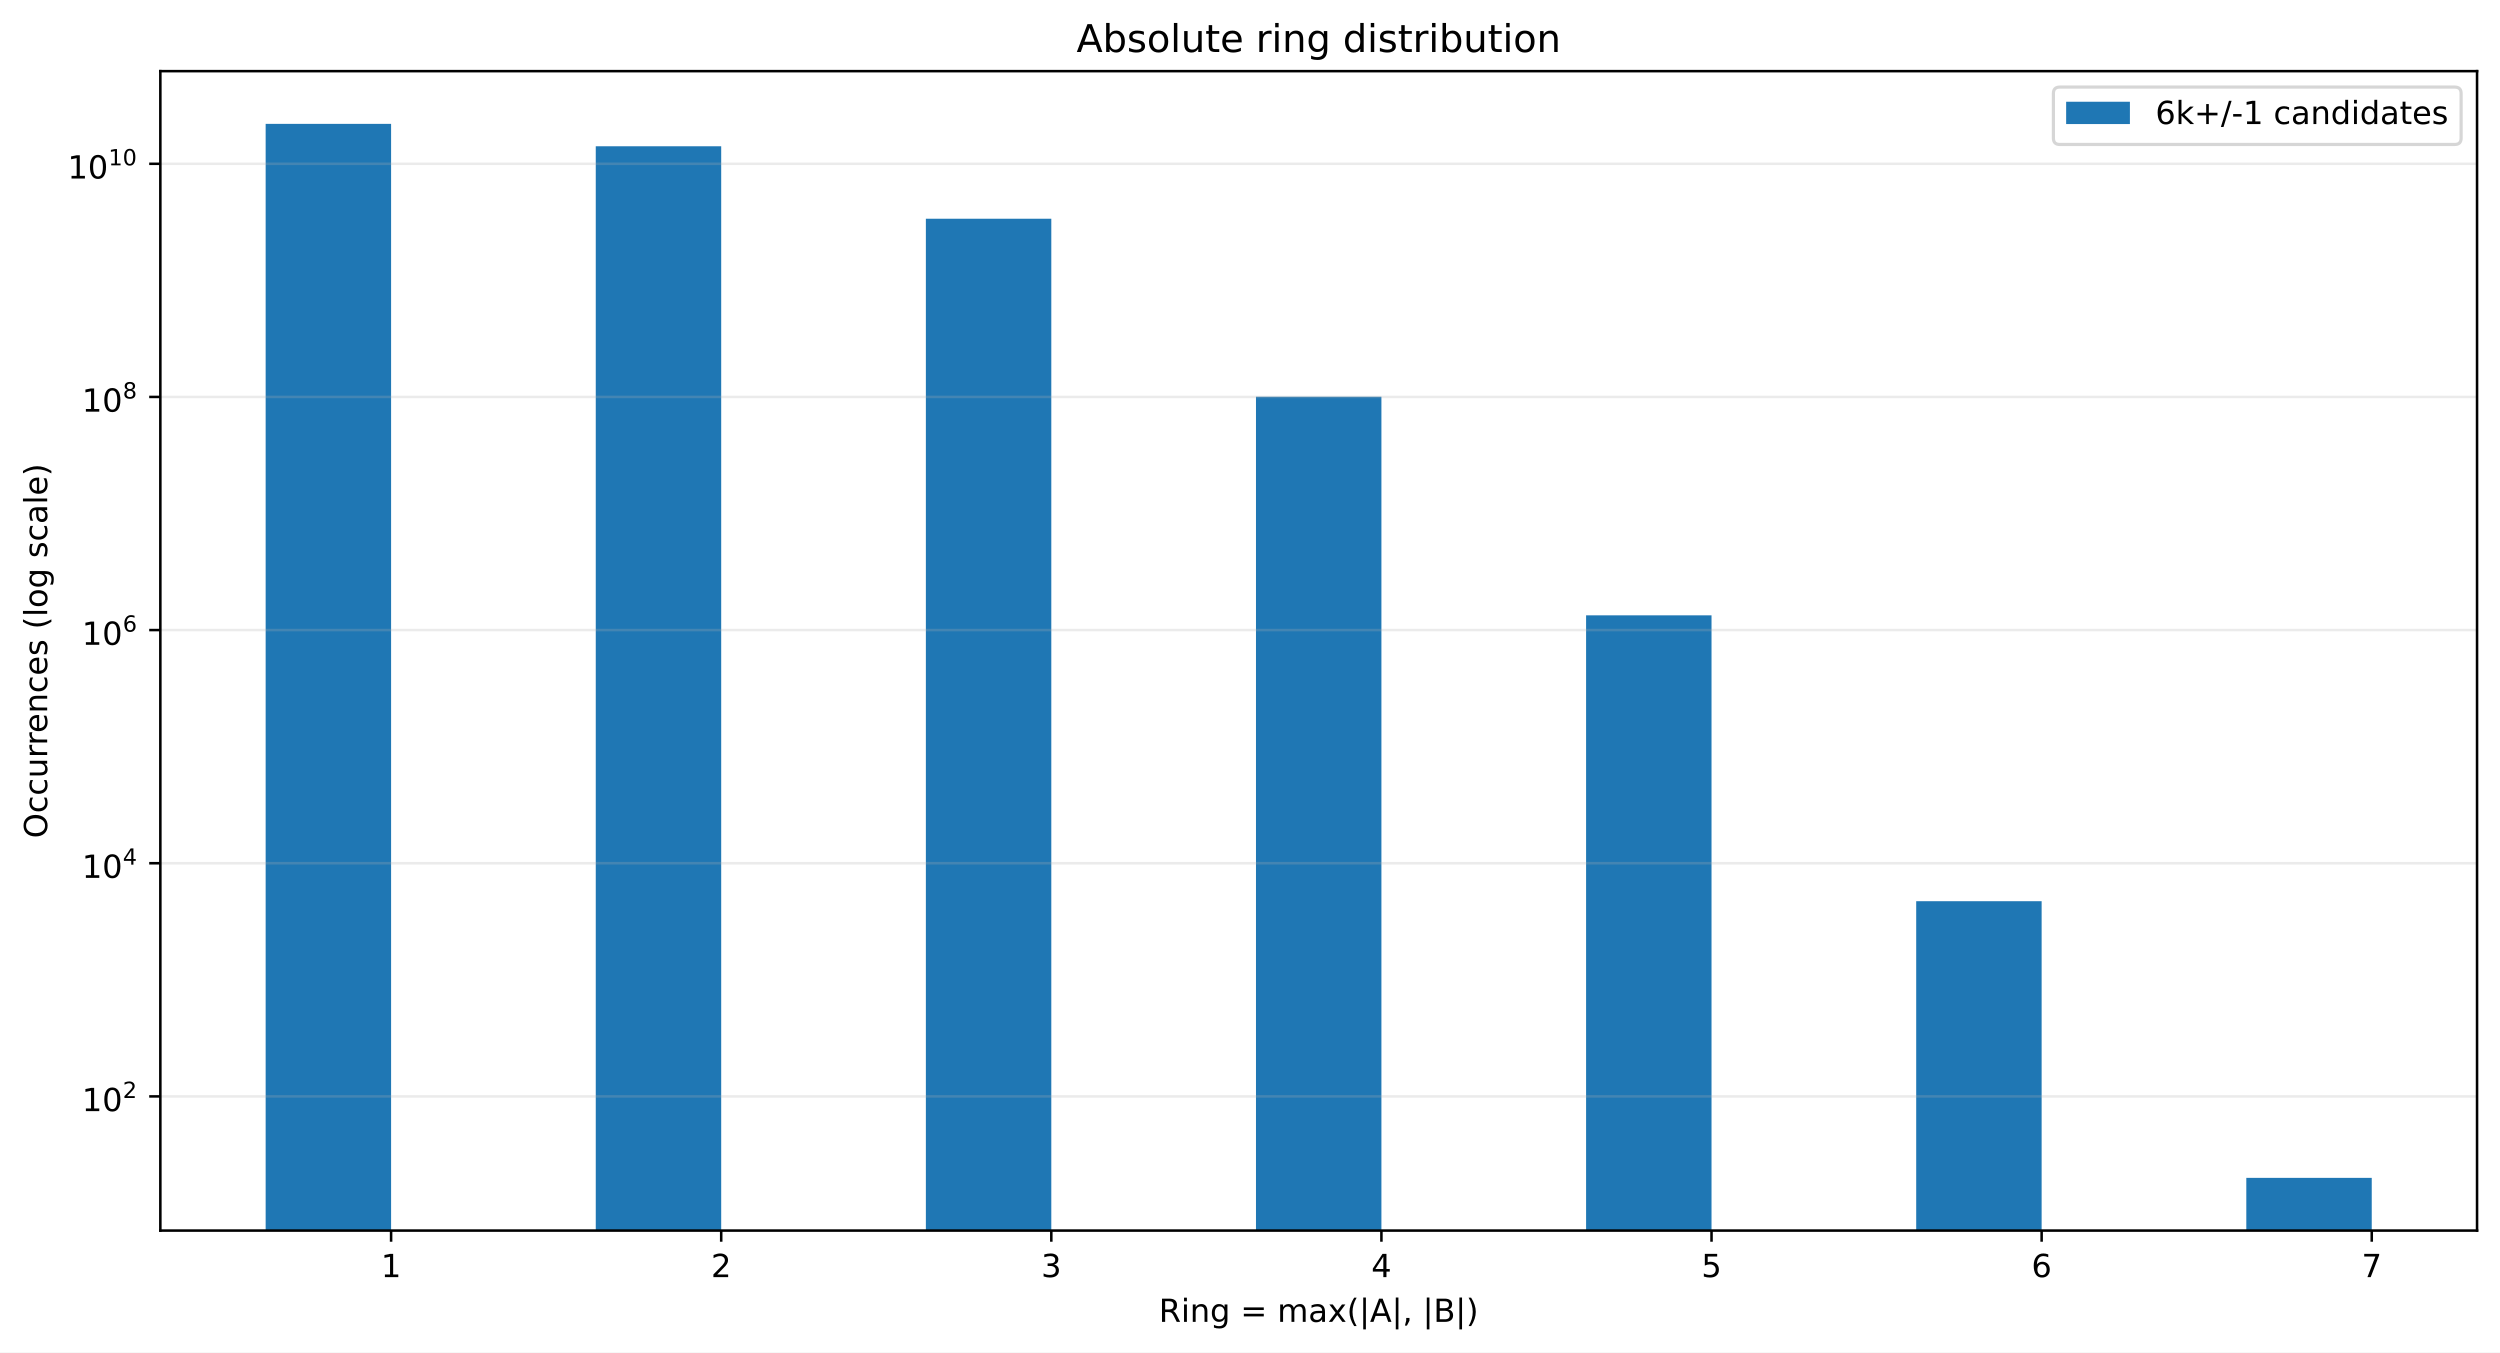
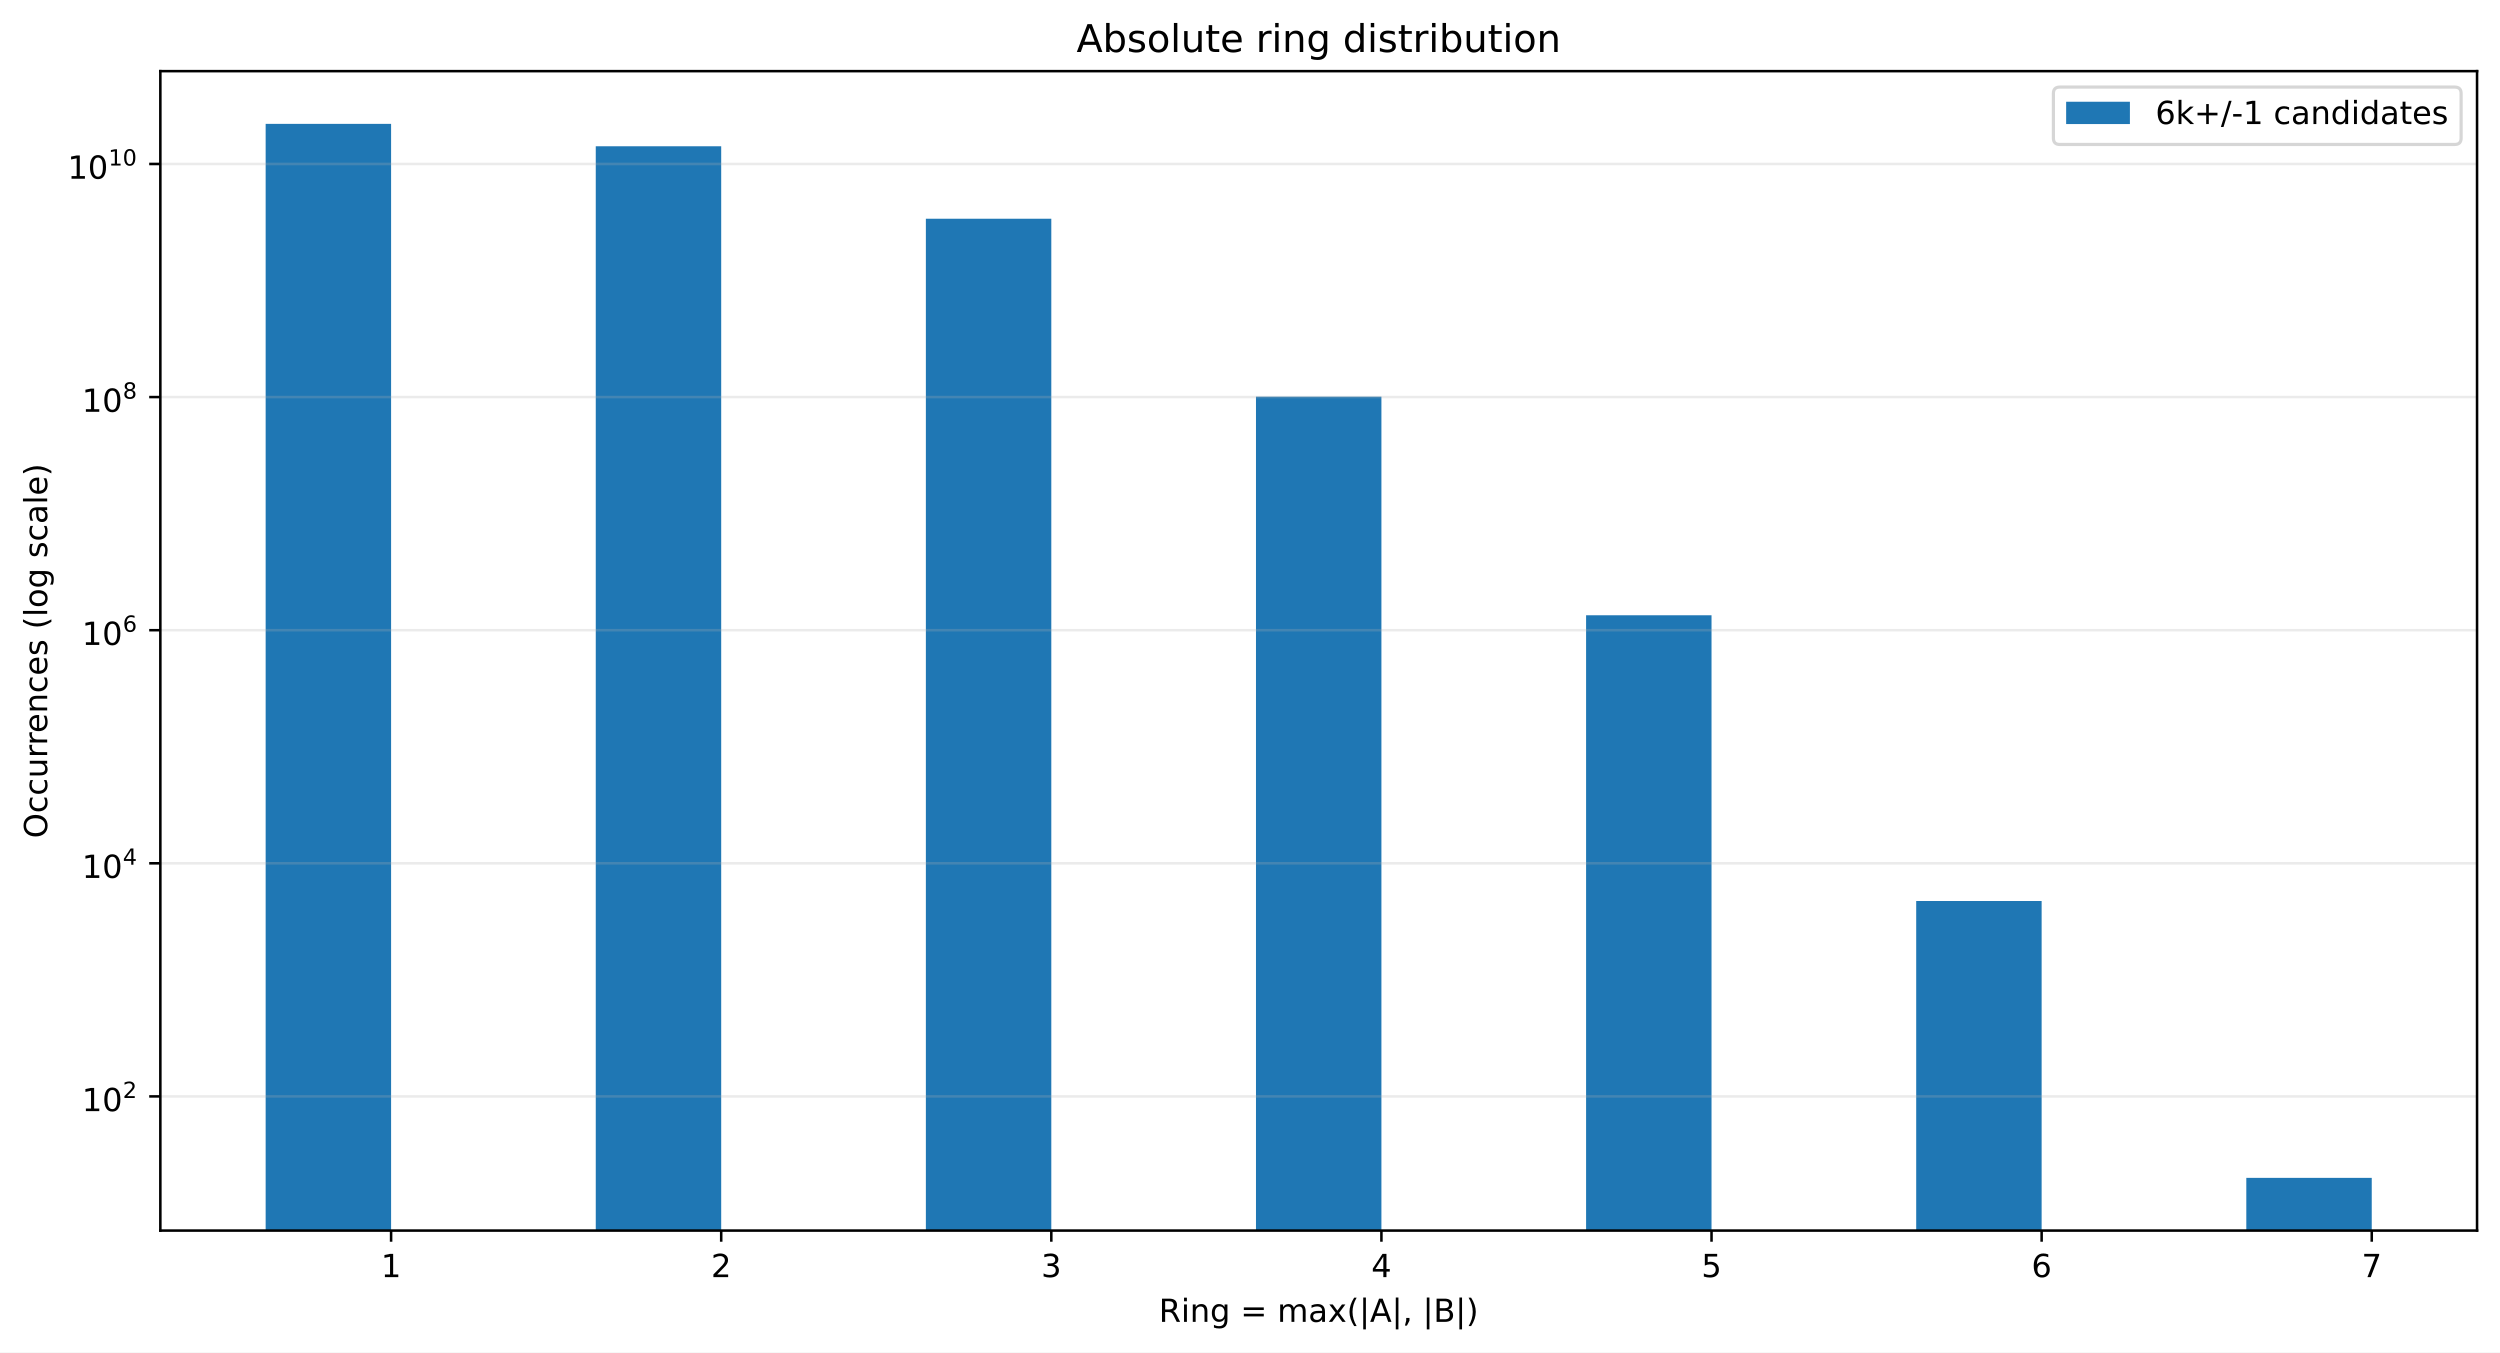
<svg xmlns="http://www.w3.org/2000/svg" xmlns:xlink="http://www.w3.org/1999/xlink" width="784.258pt" height="424.28pt" viewBox="0 0 784.258 424.28" version="1.1">
  <defs>
    <style type="text/css">*{stroke-linejoin: round; stroke-linecap: butt}</style>
  </defs>
  <g id="figure_1">
    <g id="patch_1">
      <path d="M 0 424.28  L 784.258 424.28  L 784.258 0  L 0 0  z " style="fill: #ffffff" />
    </g>
    <g id="axes_1">
      <g id="patch_2">
        <path d="M 50.301 386.036  L 777.058 386.036  L 777.058 22.318  L 50.301 22.318  z " style="fill: #ffffff" />
      </g>
      <g id="patch_3">
-         <path d="M 83.335 36987.705  L 122.687 36987.705  L 122.687 38.851  L 83.335 38.851  z " clip-path="url(#pe55d9a1b47)" style="fill: #1f77b4" />
+         <path d="M 83.335 36980.617  L 122.687 36980.617  L 122.687 38.851  L 83.335 38.851  z " clip-path="url(#pf71e8b524e)" style="fill: #1f77b4" />
      </g>
      <g id="patch_4">
-         <path d="M 186.891 36987.705  L 226.243 36987.705  L 226.243 45.89  L 186.891 45.89  z " clip-path="url(#pe55d9a1b47)" style="fill: #1f77b4" />
+         <path d="M 186.891 36980.617  L 226.243 36980.617  L 226.243 45.889  L 186.891 45.889  z " clip-path="url(#pf71e8b524e)" style="fill: #1f77b4" />
      </g>
      <g id="patch_5">
-         <path d="M 290.448 36987.705  L 329.799 36987.705  L 329.799 68.625  L 290.448 68.625  z " clip-path="url(#pe55d9a1b47)" style="fill: #1f77b4" />
+         <path d="M 290.448 36980.617  L 329.799 36980.617  L 329.799 68.62  L 290.448 68.62  z " clip-path="url(#pf71e8b524e)" style="fill: #1f77b4" />
      </g>
      <g id="patch_6">
-         <path d="M 394.004 36987.705  L 433.355 36987.705  L 433.355 124.452  L 394.004 124.452  z " clip-path="url(#pe55d9a1b47)" style="fill: #1f77b4" />
+         <path d="M 394.004 36980.617  L 433.355 36980.617  L 433.355 124.435  L 394.004 124.435  z " clip-path="url(#pf71e8b524e)" style="fill: #1f77b4" />
      </g>
      <g id="patch_7">
-         <path d="M 497.56 36987.705  L 536.912 36987.705  L 536.912 193.041  L 497.56 193.041  z " clip-path="url(#pe55d9a1b47)" style="fill: #1f77b4" />
+         <path d="M 497.56 36980.617  L 536.912 36980.617  L 536.912 193.012  L 497.56 193.012  z " clip-path="url(#pf71e8b524e)" style="fill: #1f77b4" />
      </g>
      <g id="patch_8">
-         <path d="M 601.116 36987.705  L 640.468 36987.705  L 640.468 282.704  L 601.116 282.704  z " clip-path="url(#pe55d9a1b47)" style="fill: #1f77b4" />
+         <path d="M 601.116 36980.617  L 640.468 36980.617  L 640.468 282.651  L 601.116 282.651  z " clip-path="url(#pf71e8b524e)" style="fill: #1f77b4" />
      </g>
      <g id="patch_9">
-         <path d="M 704.673 36987.705  L 744.024 36987.705  L 744.024 369.503  L 704.673 369.503  z " clip-path="url(#pe55d9a1b47)" style="fill: #1f77b4" />
+         <path d="M 704.673 36980.617  L 744.024 36980.617  L 744.024 369.503  L 704.673 369.503  z " clip-path="url(#pf71e8b524e)" style="fill: #1f77b4" />
      </g>
      <g id="matplotlib.axis_1">
        <g id="xtick_1">
          <g id="line2d_1">
            <defs>
-               <path id="m98abae262b" d="M 0 0  L 0 3.5  " style="stroke: #000000; stroke-width: 0.8" />
+               <path id="m86311d6f31" d="M 0 0  L 0 3.5  " style="stroke: #000000; stroke-width: 0.8" />
            </defs>
            <g>
-               <use xlink:href="#m98abae262b" x="122.687" y="386.036" style="stroke: #000000; stroke-width: 0.8" />
+               <use xlink:href="#m86311d6f31" x="122.687" y="386.036" style="stroke: #000000; stroke-width: 0.8" />
            </g>
          </g>
          <g id="text_1">
            <g transform="translate(119.5053 400.6334) scale(0.1 -0.1)">
              <defs>
                <path id="DejaVuSans-14" d="M 794 531  L 1825 531  L 1825 4091  L 703 3866  L 703 4441  L 1819 4666  L 2450 4666  L 2450 531  L 3481 531  L 3481 0  L 794 0  L 794 531  z " transform="scale(0.015625)" />
              </defs>
              <use xlink:href="#DejaVuSans-14" />
            </g>
          </g>
        </g>
        <g id="xtick_2">
          <g id="line2d_2">
            <g>
-               <use xlink:href="#m98abae262b" x="226.243" y="386.036" style="stroke: #000000; stroke-width: 0.8" />
+               <use xlink:href="#m86311d6f31" x="226.243" y="386.036" style="stroke: #000000; stroke-width: 0.8" />
            </g>
          </g>
          <g id="text_2">
            <g transform="translate(223.0616 400.6334) scale(0.1 -0.1)">
              <defs>
                <path id="DejaVuSans-15" d="M 1228 531  L 3431 531  L 3431 0  L 469 0  L 469 531  Q 828 903 1448 1529  Q 2069 2156 2228 2338  Q 2531 2678 2651 2914  Q 2772 3150 2772 3378  Q 2772 3750 2511 3984  Q 2250 4219 1831 4219  Q 1534 4219 1204 4116  Q 875 4013 500 3803  L 500 4441  Q 881 4594 1212 4672  Q 1544 4750 1819 4750  Q 2544 4750 2975 4387  Q 3406 4025 3406 3419  Q 3406 3131 3298 2873  Q 3191 2616 2906 2266  Q 2828 2175 2409 1742  Q 1991 1309 1228 531  z " transform="scale(0.015625)" />
              </defs>
              <use xlink:href="#DejaVuSans-15" />
            </g>
          </g>
        </g>
        <g id="xtick_3">
          <g id="line2d_3">
            <g>
-               <use xlink:href="#m98abae262b" x="329.799" y="386.036" style="stroke: #000000; stroke-width: 0.8" />
+               <use xlink:href="#m86311d6f31" x="329.799" y="386.036" style="stroke: #000000; stroke-width: 0.8" />
            </g>
          </g>
          <g id="text_3">
            <g transform="translate(326.6178 400.6334) scale(0.1 -0.1)">
              <defs>
                <path id="DejaVuSans-16" d="M 2597 2516  Q 3050 2419 3304 2112  Q 3559 1806 3559 1356  Q 3559 666 3084 287  Q 2609 -91 1734 -91  Q 1441 -91 1130 -33  Q 819 25 488 141  L 488 750  Q 750 597 1062 519  Q 1375 441 1716 441  Q 2309 441 2620 675  Q 2931 909 2931 1356  Q 2931 1769 2642 2001  Q 2353 2234 1838 2234  L 1294 2234  L 1294 2753  L 1863 2753  Q 2328 2753 2575 2939  Q 2822 3125 2822 3475  Q 2822 3834 2567 4026  Q 2313 4219 1838 4219  Q 1578 4219 1281 4162  Q 984 4106 628 3988  L 628 4550  Q 988 4650 1302 4700  Q 1616 4750 1894 4750  Q 2613 4750 3031 4423  Q 3450 4097 3450 3541  Q 3450 3153 3228 2886  Q 3006 2619 2597 2516  z " transform="scale(0.015625)" />
              </defs>
              <use xlink:href="#DejaVuSans-16" />
            </g>
          </g>
        </g>
        <g id="xtick_4">
          <g id="line2d_4">
            <g>
-               <use xlink:href="#m98abae262b" x="433.355" y="386.036" style="stroke: #000000; stroke-width: 0.8" />
+               <use xlink:href="#m86311d6f31" x="433.355" y="386.036" style="stroke: #000000; stroke-width: 0.8" />
            </g>
          </g>
          <g id="text_4">
            <g transform="translate(430.174 400.6334) scale(0.1 -0.1)">
              <defs>
                <path id="DejaVuSans-17" d="M 2419 4116  L 825 1625  L 2419 1625  L 2419 4116  z M 2253 4666  L 3047 4666  L 3047 1625  L 3713 1625  L 3713 1100  L 3047 1100  L 3047 0  L 2419 0  L 2419 1100  L 313 1100  L 313 1709  L 2253 4666  z " transform="scale(0.015625)" />
              </defs>
              <use xlink:href="#DejaVuSans-17" />
            </g>
          </g>
        </g>
        <g id="xtick_5">
          <g id="line2d_5">
            <g>
-               <use xlink:href="#m98abae262b" x="536.912" y="386.036" style="stroke: #000000; stroke-width: 0.8" />
+               <use xlink:href="#m86311d6f31" x="536.912" y="386.036" style="stroke: #000000; stroke-width: 0.8" />
            </g>
          </g>
          <g id="text_5">
            <g transform="translate(533.7303 400.6334) scale(0.1 -0.1)">
              <defs>
                <path id="DejaVuSans-18" d="M 691 4666  L 3169 4666  L 3169 4134  L 1269 4134  L 1269 2991  Q 1406 3038 1543 3061  Q 1681 3084 1819 3084  Q 2600 3084 3056 2656  Q 3513 2228 3513 1497  Q 3513 744 3044 326  Q 2575 -91 1722 -91  Q 1428 -91 1123 -41  Q 819 9 494 109  L 494 744  Q 775 591 1075 516  Q 1375 441 1709 441  Q 2250 441 2565 725  Q 2881 1009 2881 1497  Q 2881 1984 2565 2268  Q 2250 2553 1709 2553  Q 1456 2553 1204 2497  Q 953 2441 691 2322  L 691 4666  z " transform="scale(0.015625)" />
              </defs>
              <use xlink:href="#DejaVuSans-18" />
            </g>
          </g>
        </g>
        <g id="xtick_6">
          <g id="line2d_6">
            <g>
-               <use xlink:href="#m98abae262b" x="640.468" y="386.036" style="stroke: #000000; stroke-width: 0.8" />
+               <use xlink:href="#m86311d6f31" x="640.468" y="386.036" style="stroke: #000000; stroke-width: 0.8" />
            </g>
          </g>
          <g id="text_6">
            <g transform="translate(637.2865 400.6334) scale(0.1 -0.1)">
              <defs>
                <path id="DejaVuSans-19" d="M 2113 2584  Q 1688 2584 1439 2293  Q 1191 2003 1191 1497  Q 1191 994 1439 701  Q 1688 409 2113 409  Q 2538 409 2786 701  Q 3034 994 3034 1497  Q 3034 2003 2786 2293  Q 2538 2584 2113 2584  z M 3366 4563  L 3366 3988  Q 3128 4100 2886 4159  Q 2644 4219 2406 4219  Q 1781 4219 1451 3797  Q 1122 3375 1075 2522  Q 1259 2794 1537 2939  Q 1816 3084 2150 3084  Q 2853 3084 3261 2657  Q 3669 2231 3669 1497  Q 3669 778 3244 343  Q 2819 -91 2113 -91  Q 1303 -91 875 529  Q 447 1150 447 2328  Q 447 3434 972 4092  Q 1497 4750 2381 4750  Q 2619 4750 2861 4703  Q 3103 4656 3366 4563  z " transform="scale(0.015625)" />
              </defs>
              <use xlink:href="#DejaVuSans-19" />
            </g>
          </g>
        </g>
        <g id="xtick_7">
          <g id="line2d_7">
            <g>
-               <use xlink:href="#m98abae262b" x="744.024" y="386.036" style="stroke: #000000; stroke-width: 0.8" />
+               <use xlink:href="#m86311d6f31" x="744.024" y="386.036" style="stroke: #000000; stroke-width: 0.8" />
            </g>
          </g>
          <g id="text_7">
            <g transform="translate(740.8427 400.6334) scale(0.1 -0.1)">
              <defs>
                <path id="DejaVuSans-1a" d="M 525 4666  L 3525 4666  L 3525 4397  L 1831 0  L 1172 0  L 2766 4134  L 525 4134  L 525 4666  z " transform="scale(0.015625)" />
              </defs>
              <use xlink:href="#DejaVuSans-1a" />
            </g>
          </g>
        </g>
        <g id="text_8">
          <g transform="translate(363.5437 414.678) scale(0.1 -0.1)">
            <defs>
              <path id="DejaVuSans-35" d="M 2841 2188  Q 3044 2119 3236 1894  Q 3428 1669 3622 1275  L 4263 0  L 3584 0  L 2988 1197  Q 2756 1666 2539 1819  Q 2322 1972 1947 1972  L 1259 1972  L 1259 0  L 628 0  L 628 4666  L 2053 4666  Q 2853 4666 3247 4331  Q 3641 3997 3641 3322  Q 3641 2881 3436 2590  Q 3231 2300 2841 2188  z M 1259 4147  L 1259 2491  L 2053 2491  Q 2509 2491 2742 2702  Q 2975 2913 2975 3322  Q 2975 3731 2742 3939  Q 2509 4147 2053 4147  L 1259 4147  z " transform="scale(0.015625)" />
              <path id="DejaVuSans-4c" d="M 603 3500  L 1178 3500  L 1178 0  L 603 0  L 603 3500  z M 603 4863  L 1178 4863  L 1178 4134  L 603 4134  L 603 4863  z " transform="scale(0.015625)" />
              <path id="DejaVuSans-51" d="M 3513 2113  L 3513 0  L 2938 0  L 2938 2094  Q 2938 2591 2744 2837  Q 2550 3084 2163 3084  Q 1697 3084 1428 2787  Q 1159 2491 1159 1978  L 1159 0  L 581 0  L 581 3500  L 1159 3500  L 1159 2956  Q 1366 3272 1645 3428  Q 1925 3584 2291 3584  Q 2894 3584 3203 3211  Q 3513 2838 3513 2113  z " transform="scale(0.015625)" />
              <path id="DejaVuSans-4a" d="M 2906 1791  Q 2906 2416 2648 2759  Q 2391 3103 1925 3103  Q 1463 3103 1205 2759  Q 947 2416 947 1791  Q 947 1169 1205 825  Q 1463 481 1925 481  Q 2391 481 2648 825  Q 2906 1169 2906 1791  z M 3481 434  Q 3481 -459 3084 -895  Q 2688 -1331 1869 -1331  Q 1566 -1331 1297 -1286  Q 1028 -1241 775 -1147  L 775 -588  Q 1028 -725 1275 -790  Q 1522 -856 1778 -856  Q 2344 -856 2625 -561  Q 2906 -266 2906 331  L 2906 616  Q 2728 306 2450 153  Q 2172 0 1784 0  Q 1141 0 747 490  Q 353 981 353 1791  Q 353 2603 747 3093  Q 1141 3584 1784 3584  Q 2172 3584 2450 3431  Q 2728 3278 2906 2969  L 2906 3500  L 3481 3500  L 3481 434  z " transform="scale(0.015625)" />
              <path id="DejaVuSans-3" transform="scale(0.015625)" />
              <path id="DejaVuSans-20" d="M 678 2906  L 4684 2906  L 4684 2381  L 678 2381  L 678 2906  z M 678 1631  L 4684 1631  L 4684 1100  L 678 1100  L 678 1631  z " transform="scale(0.015625)" />
              <path id="DejaVuSans-50" d="M 3328 2828  Q 3544 3216 3844 3400  Q 4144 3584 4550 3584  Q 5097 3584 5394 3201  Q 5691 2819 5691 2113  L 5691 0  L 5113 0  L 5113 2094  Q 5113 2597 4934 2840  Q 4756 3084 4391 3084  Q 3944 3084 3684 2787  Q 3425 2491 3425 1978  L 3425 0  L 2847 0  L 2847 2094  Q 2847 2600 2669 2842  Q 2491 3084 2119 3084  Q 1678 3084 1418 2786  Q 1159 2488 1159 1978  L 1159 0  L 581 0  L 581 3500  L 1159 3500  L 1159 2956  Q 1356 3278 1631 3431  Q 1906 3584 2284 3584  Q 2666 3584 2933 3390  Q 3200 3197 3328 2828  z " transform="scale(0.015625)" />
              <path id="DejaVuSans-44" d="M 2194 1759  Q 1497 1759 1228 1600  Q 959 1441 959 1056  Q 959 750 1161 570  Q 1363 391 1709 391  Q 2188 391 2477 730  Q 2766 1069 2766 1631  L 2766 1759  L 2194 1759  z M 3341 1997  L 3341 0  L 2766 0  L 2766 531  Q 2569 213 2275 61  Q 1981 -91 1556 -91  Q 1019 -91 701 211  Q 384 513 384 1019  Q 384 1609 779 1909  Q 1175 2209 1959 2209  L 2766 2209  L 2766 2266  Q 2766 2663 2505 2880  Q 2244 3097 1772 3097  Q 1472 3097 1187 3025  Q 903 2953 641 2809  L 641 3341  Q 956 3463 1253 3523  Q 1550 3584 1831 3584  Q 2591 3584 2966 3190  Q 3341 2797 3341 1997  z " transform="scale(0.015625)" />
              <path id="DejaVuSans-5b" d="M 3513 3500  L 2247 1797  L 3578 0  L 2900 0  L 1881 1375  L 863 0  L 184 0  L 1544 1831  L 300 3500  L 978 3500  L 1906 2253  L 2834 3500  L 3513 3500  z " transform="scale(0.015625)" />
              <path id="DejaVuSans-b" d="M 1984 4856  Q 1566 4138 1362 3434  Q 1159 2731 1159 2009  Q 1159 1288 1364 580  Q 1569 -128 1984 -844  L 1484 -844  Q 1016 -109 783 600  Q 550 1309 550 2009  Q 550 2706 781 3412  Q 1013 4119 1484 4856  L 1984 4856  z " transform="scale(0.015625)" />
              <path id="DejaVuSans-5f" d="M 1344 4891  L 1344 -1509  L 813 -1509  L 813 4891  L 1344 4891  z " transform="scale(0.015625)" />
              <path id="DejaVuSans-24" d="M 2188 4044  L 1331 1722  L 3047 1722  L 2188 4044  z M 1831 4666  L 2547 4666  L 4325 0  L 3669 0  L 3244 1197  L 1141 1197  L 716 0  L 50 0  L 1831 4666  z " transform="scale(0.015625)" />
              <path id="DejaVuSans-f" d="M 750 794  L 1409 794  L 1409 256  L 897 -744  L 494 -744  L 750 256  L 750 794  z " transform="scale(0.015625)" />
              <path id="DejaVuSans-25" d="M 1259 2228  L 1259 519  L 2272 519  Q 2781 519 3026 730  Q 3272 941 3272 1375  Q 3272 1813 3026 2020  Q 2781 2228 2272 2228  L 1259 2228  z M 1259 4147  L 1259 2741  L 2194 2741  Q 2656 2741 2882 2914  Q 3109 3088 3109 3444  Q 3109 3797 2882 3972  Q 2656 4147 2194 4147  L 1259 4147  z M 628 4666  L 2241 4666  Q 2963 4666 3353 4366  Q 3744 4066 3744 3513  Q 3744 3084 3544 2831  Q 3344 2578 2956 2516  Q 3422 2416 3680 2098  Q 3938 1781 3938 1306  Q 3938 681 3513 340  Q 3088 0 2303 0  L 628 0  L 628 4666  z " transform="scale(0.015625)" />
              <path id="DejaVuSans-c" d="M 513 4856  L 1013 4856  Q 1481 4119 1714 3412  Q 1947 2706 1947 2009  Q 1947 1309 1714 600  Q 1481 -109 1013 -844  L 513 -844  Q 928 -128 1133 580  Q 1338 1288 1338 2009  Q 1338 2731 1133 3434  Q 928 4138 513 4856  z " transform="scale(0.015625)" />
            </defs>
            <use xlink:href="#DejaVuSans-35" />
            <use xlink:href="#DejaVuSans-4c" transform="translate(69.48438 0)" />
            <use xlink:href="#DejaVuSans-51" transform="translate(97.26562 0)" />
            <use xlink:href="#DejaVuSans-4a" transform="translate(160.6406 0)" />
            <use xlink:href="#DejaVuSans-3" transform="translate(224.125 0)" />
            <use xlink:href="#DejaVuSans-20" transform="translate(255.9062 0)" />
            <use xlink:href="#DejaVuSans-3" transform="translate(339.7031 0)" />
            <use xlink:href="#DejaVuSans-50" transform="translate(371.4844 0)" />
            <use xlink:href="#DejaVuSans-44" transform="translate(468.8906 0)" />
            <use xlink:href="#DejaVuSans-5b" transform="translate(530.1719 0)" />
            <use xlink:href="#DejaVuSans-b" transform="translate(589.3594 0)" />
            <use xlink:href="#DejaVuSans-5f" transform="translate(628.375 0)" />
            <use xlink:href="#DejaVuSans-24" transform="translate(662.0625 0)" />
            <use xlink:href="#DejaVuSans-5f" transform="translate(730.4688 0)" />
            <use xlink:href="#DejaVuSans-f" transform="translate(764.1562 0)" />
            <use xlink:href="#DejaVuSans-3" transform="translate(795.9375 0)" />
            <use xlink:href="#DejaVuSans-5f" transform="translate(827.7188 0)" />
            <use xlink:href="#DejaVuSans-25" transform="translate(861.4062 0)" />
            <use xlink:href="#DejaVuSans-5f" transform="translate(930.0156 0)" />
            <use xlink:href="#DejaVuSans-c" transform="translate(963.7031 0)" />
          </g>
        </g>
      </g>
      <g id="matplotlib.axis_2">
        <g id="ytick_1">
          <g id="line2d_8">
-             <path d="M 50.301 343.941  L 777.058 343.941  " clip-path="url(#pe55d9a1b47)" style="fill: none; stroke: #b0b0b0; stroke-opacity: 0.25; stroke-width: 0.8; stroke-linecap: square" />
+             <path d="M 50.301 343.946  L 777.058 343.946  " clip-path="url(#pf71e8b524e)" style="fill: none; stroke: #b0b0b0; stroke-opacity: 0.25; stroke-width: 0.8; stroke-linecap: square" />
          </g>
          <g id="line2d_9">
            <defs>
-               <path id="mfa5c090783" d="M 0 0  L -3.5 0  " style="stroke: #000000; stroke-width: 0.8" />
+               <path id="mdab4d9c157" d="M 0 0  L -3.5 0  " style="stroke: #000000; stroke-width: 0.8" />
            </defs>
            <g>
-               <use xlink:href="#mfa5c090783" x="50.301" y="343.941" style="stroke: #000000; stroke-width: 0.8" />
+               <use xlink:href="#mdab4d9c157" x="50.301" y="343.946" style="stroke: #000000; stroke-width: 0.8" />
            </g>
          </g>
          <g id="text_9">
-             <g transform="translate(25.70078 348.6414) scale(0.1 -0.1)">
+             <g transform="translate(25.70078 348.6463) scale(0.1 -0.1)">
              <defs>
                <path id="DejaVuSans-13" d="M 2034 4250  Q 1547 4250 1301 3770  Q 1056 3291 1056 2328  Q 1056 1369 1301 889  Q 1547 409 2034 409  Q 2525 409 2770 889  Q 3016 1369 3016 2328  Q 3016 3291 2770 3770  Q 2525 4250 2034 4250  z M 2034 4750  Q 2819 4750 3233 4129  Q 3647 3509 3647 2328  Q 3647 1150 3233 529  Q 2819 -91 2034 -91  Q 1250 -91 836 529  Q 422 1150 422 2328  Q 422 3509 836 4129  Q 1250 4750 2034 4750  z " transform="scale(0.015625)" />
              </defs>
              <use xlink:href="#DejaVuSans-14" transform="translate(0 0.746875)" />
              <use xlink:href="#DejaVuSans-13" transform="translate(63.62305 0.746875)" />
              <use xlink:href="#DejaVuSans-15" transform="translate(128.2031 42.04688) scale(0.7)" />
            </g>
          </g>
        </g>
        <g id="ytick_2">
          <g id="line2d_10">
-             <path d="M 50.301 270.8  L 777.058 270.8  " clip-path="url(#pe55d9a1b47)" style="fill: none; stroke: #b0b0b0; stroke-opacity: 0.25; stroke-width: 0.8; stroke-linecap: square" />
+             <path d="M 50.301 270.819  L 777.058 270.819  " clip-path="url(#pf71e8b524e)" style="fill: none; stroke: #b0b0b0; stroke-opacity: 0.25; stroke-width: 0.8; stroke-linecap: square" />
          </g>
          <g id="line2d_11">
            <g>
-               <use xlink:href="#mfa5c090783" x="50.301" y="270.8" style="stroke: #000000; stroke-width: 0.8" />
+               <use xlink:href="#mdab4d9c157" x="50.301" y="270.819" style="stroke: #000000; stroke-width: 0.8" />
            </g>
          </g>
          <g id="text_10">
-             <g transform="translate(25.70078 275.4501) scale(0.1 -0.1)">
+             <g transform="translate(25.70078 275.4693) scale(0.1 -0.1)">
              <use xlink:href="#DejaVuSans-14" transform="translate(0 0.665625)" />
              <use xlink:href="#DejaVuSans-13" transform="translate(63.62305 0.665625)" />
              <use xlink:href="#DejaVuSans-17" transform="translate(128.2031 41.96563) scale(0.7)" />
            </g>
          </g>
        </g>
        <g id="ytick_3">
          <g id="line2d_12">
-             <path d="M 50.301 197.659  L 777.058 197.659  " clip-path="url(#pe55d9a1b47)" style="fill: none; stroke: #b0b0b0; stroke-opacity: 0.25; stroke-width: 0.8; stroke-linecap: square" />
+             <path d="M 50.301 197.692  L 777.058 197.692  " clip-path="url(#pf71e8b524e)" style="fill: none; stroke: #b0b0b0; stroke-opacity: 0.25; stroke-width: 0.8; stroke-linecap: square" />
          </g>
          <g id="line2d_13">
            <g>
-               <use xlink:href="#mfa5c090783" x="50.301" y="197.659" style="stroke: #000000; stroke-width: 0.8" />
+               <use xlink:href="#mdab4d9c157" x="50.301" y="197.692" style="stroke: #000000; stroke-width: 0.8" />
            </g>
          </g>
          <g id="text_11">
-             <g transform="translate(25.70078 202.3589) scale(0.1 -0.1)">
+             <g transform="translate(25.70078 202.3922) scale(0.1 -0.1)">
              <use xlink:href="#DejaVuSans-14" transform="translate(0 0.746875)" />
              <use xlink:href="#DejaVuSans-13" transform="translate(63.62305 0.746875)" />
              <use xlink:href="#DejaVuSans-19" transform="translate(128.2031 42.04688) scale(0.7)" />
            </g>
          </g>
        </g>
        <g id="ytick_4">
          <g id="line2d_14">
-             <path d="M 50.301 124.518  L 777.058 124.518  " clip-path="url(#pe55d9a1b47)" style="fill: none; stroke: #b0b0b0; stroke-opacity: 0.25; stroke-width: 0.8; stroke-linecap: square" />
+             <path d="M 50.301 124.565  L 777.058 124.565  " clip-path="url(#pf71e8b524e)" style="fill: none; stroke: #b0b0b0; stroke-opacity: 0.25; stroke-width: 0.8; stroke-linecap: square" />
          </g>
          <g id="line2d_15">
            <g>
-               <use xlink:href="#mfa5c090783" x="50.301" y="124.518" style="stroke: #000000; stroke-width: 0.8" />
+               <use xlink:href="#mdab4d9c157" x="50.301" y="124.565" style="stroke: #000000; stroke-width: 0.8" />
            </g>
          </g>
          <g id="text_12">
-             <g transform="translate(25.70078 129.2177) scale(0.1 -0.1)">
+             <g transform="translate(25.70078 129.2651) scale(0.1 -0.1)">
              <defs>
                <path id="DejaVuSans-1b" d="M 2034 2216  Q 1584 2216 1326 1975  Q 1069 1734 1069 1313  Q 1069 891 1326 650  Q 1584 409 2034 409  Q 2484 409 2743 651  Q 3003 894 3003 1313  Q 3003 1734 2745 1975  Q 2488 2216 2034 2216  z M 1403 2484  Q 997 2584 770 2862  Q 544 3141 544 3541  Q 544 4100 942 4425  Q 1341 4750 2034 4750  Q 2731 4750 3128 4425  Q 3525 4100 3525 3541  Q 3525 3141 3298 2862  Q 3072 2584 2669 2484  Q 3125 2378 3379 2068  Q 3634 1759 3634 1313  Q 3634 634 3220 271  Q 2806 -91 2034 -91  Q 1263 -91 848 271  Q 434 634 434 1313  Q 434 1759 690 2068  Q 947 2378 1403 2484  z M 1172 3481  Q 1172 3119 1398 2916  Q 1625 2713 2034 2713  Q 2441 2713 2670 2916  Q 2900 3119 2900 3481  Q 2900 3844 2670 4047  Q 2441 4250 2034 4250  Q 1625 4250 1398 4047  Q 1172 3844 1172 3481  z " transform="scale(0.015625)" />
              </defs>
              <use xlink:href="#DejaVuSans-14" transform="translate(0 0.746875)" />
              <use xlink:href="#DejaVuSans-13" transform="translate(63.62305 0.746875)" />
              <use xlink:href="#DejaVuSans-1b" transform="translate(128.2031 42.04688) scale(0.7)" />
            </g>
          </g>
        </g>
        <g id="ytick_5">
          <g id="line2d_16">
-             <path d="M 50.301 51.376  L 777.058 51.376  " clip-path="url(#pe55d9a1b47)" style="fill: none; stroke: #b0b0b0; stroke-opacity: 0.25; stroke-width: 0.8; stroke-linecap: square" />
+             <path d="M 50.301 51.438  L 777.058 51.438  " clip-path="url(#pf71e8b524e)" style="fill: none; stroke: #b0b0b0; stroke-opacity: 0.25; stroke-width: 0.8; stroke-linecap: square" />
          </g>
          <g id="line2d_17">
            <g>
-               <use xlink:href="#mfa5c090783" x="50.301" y="51.376" style="stroke: #000000; stroke-width: 0.8" />
+               <use xlink:href="#mdab4d9c157" x="50.301" y="51.438" style="stroke: #000000; stroke-width: 0.8" />
            </g>
          </g>
          <g id="text_13">
-             <g transform="translate(21.20078 56.07642) scale(0.1 -0.1)">
+             <g transform="translate(21.20078 56.13799) scale(0.1 -0.1)">
              <use xlink:href="#DejaVuSans-14" transform="translate(0 0.746875)" />
              <use xlink:href="#DejaVuSans-13" transform="translate(63.62305 0.746875)" />
              <use xlink:href="#DejaVuSans-14" transform="translate(128.2031 42.04688) scale(0.7)" />
              <use xlink:href="#DejaVuSans-13" transform="translate(172.7393 42.04688) scale(0.7)" />
            </g>
          </g>
        </g>
        <g id="text_14">
          <g transform="translate(14.79844 262.9551) rotate(-90) scale(0.1 -0.1)">
            <defs>
              <path id="DejaVuSans-32" d="M 2522 4238  Q 1834 4238 1429 3725  Q 1025 3213 1025 2328  Q 1025 1447 1429 934  Q 1834 422 2522 422  Q 3209 422 3611 934  Q 4013 1447 4013 2328  Q 4013 3213 3611 3725  Q 3209 4238 2522 4238  z M 2522 4750  Q 3503 4750 4090 4092  Q 4678 3434 4678 2328  Q 4678 1225 4090 567  Q 3503 -91 2522 -91  Q 1538 -91 948 565  Q 359 1222 359 2328  Q 359 3434 948 4092  Q 1538 4750 2522 4750  z " transform="scale(0.015625)" />
              <path id="DejaVuSans-46" d="M 3122 3366  L 3122 2828  Q 2878 2963 2633 3030  Q 2388 3097 2138 3097  Q 1578 3097 1268 2742  Q 959 2388 959 1747  Q 959 1106 1268 751  Q 1578 397 2138 397  Q 2388 397 2633 464  Q 2878 531 3122 666  L 3122 134  Q 2881 22 2623 -34  Q 2366 -91 2075 -91  Q 1284 -91 818 406  Q 353 903 353 1747  Q 353 2603 823 3093  Q 1294 3584 2113 3584  Q 2378 3584 2631 3529  Q 2884 3475 3122 3366  z " transform="scale(0.015625)" />
              <path id="DejaVuSans-58" d="M 544 1381  L 544 3500  L 1119 3500  L 1119 1403  Q 1119 906 1312 657  Q 1506 409 1894 409  Q 2359 409 2629 706  Q 2900 1003 2900 1516  L 2900 3500  L 3475 3500  L 3475 0  L 2900 0  L 2900 538  Q 2691 219 2414 64  Q 2138 -91 1772 -91  Q 1169 -91 856 284  Q 544 659 544 1381  z M 1991 3584  L 1991 3584  z " transform="scale(0.015625)" />
              <path id="DejaVuSans-55" d="M 2631 2963  Q 2534 3019 2420 3045  Q 2306 3072 2169 3072  Q 1681 3072 1420 2755  Q 1159 2438 1159 1844  L 1159 0  L 581 0  L 581 3500  L 1159 3500  L 1159 2956  Q 1341 3275 1631 3429  Q 1922 3584 2338 3584  Q 2397 3584 2469 3576  Q 2541 3569 2628 3553  L 2631 2963  z " transform="scale(0.015625)" />
              <path id="DejaVuSans-48" d="M 3597 1894  L 3597 1613  L 953 1613  Q 991 1019 1311 708  Q 1631 397 2203 397  Q 2534 397 2845 478  Q 3156 559 3463 722  L 3463 178  Q 3153 47 2828 -22  Q 2503 -91 2169 -91  Q 1331 -91 842 396  Q 353 884 353 1716  Q 353 2575 817 3079  Q 1281 3584 2069 3584  Q 2775 3584 3186 3129  Q 3597 2675 3597 1894  z M 3022 2063  Q 3016 2534 2758 2815  Q 2500 3097 2075 3097  Q 1594 3097 1305 2825  Q 1016 2553 972 2059  L 3022 2063  z " transform="scale(0.015625)" />
              <path id="DejaVuSans-56" d="M 2834 3397  L 2834 2853  Q 2591 2978 2328 3040  Q 2066 3103 1784 3103  Q 1356 3103 1142 2972  Q 928 2841 928 2578  Q 928 2378 1081 2264  Q 1234 2150 1697 2047  L 1894 2003  Q 2506 1872 2764 1633  Q 3022 1394 3022 966  Q 3022 478 2636 193  Q 2250 -91 1575 -91  Q 1294 -91 989 -36  Q 684 19 347 128  L 347 722  Q 666 556 975 473  Q 1284 391 1588 391  Q 1994 391 2212 530  Q 2431 669 2431 922  Q 2431 1156 2273 1281  Q 2116 1406 1581 1522  L 1381 1569  Q 847 1681 609 1914  Q 372 2147 372 2553  Q 372 3047 722 3315  Q 1072 3584 1716 3584  Q 2034 3584 2315 3537  Q 2597 3491 2834 3397  z " transform="scale(0.015625)" />
              <path id="DejaVuSans-4f" d="M 603 4863  L 1178 4863  L 1178 0  L 603 0  L 603 4863  z " transform="scale(0.015625)" />
              <path id="DejaVuSans-52" d="M 1959 3097  Q 1497 3097 1228 2736  Q 959 2375 959 1747  Q 959 1119 1226 758  Q 1494 397 1959 397  Q 2419 397 2687 759  Q 2956 1122 2956 1747  Q 2956 2369 2687 2733  Q 2419 3097 1959 3097  z M 1959 3584  Q 2709 3584 3137 3096  Q 3566 2609 3566 1747  Q 3566 888 3137 398  Q 2709 -91 1959 -91  Q 1206 -91 779 398  Q 353 888 353 1747  Q 353 2609 779 3096  Q 1206 3584 1959 3584  z " transform="scale(0.015625)" />
            </defs>
            <use xlink:href="#DejaVuSans-32" />
            <use xlink:href="#DejaVuSans-46" transform="translate(78.71875 0)" />
            <use xlink:href="#DejaVuSans-46" transform="translate(133.7031 0)" />
            <use xlink:href="#DejaVuSans-58" transform="translate(188.6875 0)" />
            <use xlink:href="#DejaVuSans-55" transform="translate(252.0625 0)" />
            <use xlink:href="#DejaVuSans-55" transform="translate(291.4219 0)" />
            <use xlink:href="#DejaVuSans-48" transform="translate(330.3281 0)" />
            <use xlink:href="#DejaVuSans-51" transform="translate(391.8594 0)" />
            <use xlink:href="#DejaVuSans-46" transform="translate(455.2344 0)" />
            <use xlink:href="#DejaVuSans-48" transform="translate(510.2188 0)" />
            <use xlink:href="#DejaVuSans-56" transform="translate(571.75 0)" />
            <use xlink:href="#DejaVuSans-3" transform="translate(623.8438 0)" />
            <use xlink:href="#DejaVuSans-b" transform="translate(655.625 0)" />
            <use xlink:href="#DejaVuSans-4f" transform="translate(694.6406 0)" />
            <use xlink:href="#DejaVuSans-52" transform="translate(722.4219 0)" />
            <use xlink:href="#DejaVuSans-4a" transform="translate(783.6094 0)" />
            <use xlink:href="#DejaVuSans-3" transform="translate(847.0938 0)" />
            <use xlink:href="#DejaVuSans-56" transform="translate(878.875 0)" />
            <use xlink:href="#DejaVuSans-46" transform="translate(930.9688 0)" />
            <use xlink:href="#DejaVuSans-44" transform="translate(985.9531 0)" />
            <use xlink:href="#DejaVuSans-4f" transform="translate(1047.234 0)" />
            <use xlink:href="#DejaVuSans-48" transform="translate(1075.016 0)" />
            <use xlink:href="#DejaVuSans-c" transform="translate(1136.547 0)" />
          </g>
        </g>
      </g>
      <g id="patch_10">
        <path d="M 50.301 386.036  L 50.301 22.318  " style="fill: none; stroke: #000000; stroke-width: 0.8; stroke-linejoin: miter; stroke-linecap: square" />
      </g>
      <g id="patch_11">
        <path d="M 777.058 386.036  L 777.058 22.318  " style="fill: none; stroke: #000000; stroke-width: 0.8; stroke-linejoin: miter; stroke-linecap: square" />
      </g>
      <g id="patch_12">
        <path d="M 50.301 386.036  L 777.058 386.036  " style="fill: none; stroke: #000000; stroke-width: 0.8; stroke-linejoin: miter; stroke-linecap: square" />
      </g>
      <g id="patch_13">
        <path d="M 50.301 22.318  L 777.058 22.318  " style="fill: none; stroke: #000000; stroke-width: 0.8; stroke-linejoin: miter; stroke-linecap: square" />
      </g>
      <g id="text_15">
        <g transform="translate(337.7055 16.31812) scale(0.12 -0.12)">
          <defs>
            <path id="DejaVuSans-45" d="M 3116 1747  Q 3116 2381 2855 2742  Q 2594 3103 2138 3103  Q 1681 3103 1420 2742  Q 1159 2381 1159 1747  Q 1159 1113 1420 752  Q 1681 391 2138 391  Q 2594 391 2855 752  Q 3116 1113 3116 1747  z M 1159 2969  Q 1341 3281 1617 3432  Q 1894 3584 2278 3584  Q 2916 3584 3314 3078  Q 3713 2572 3713 1747  Q 3713 922 3314 415  Q 2916 -91 2278 -91  Q 1894 -91 1617 61  Q 1341 213 1159 525  L 1159 0  L 581 0  L 581 4863  L 1159 4863  L 1159 2969  z " transform="scale(0.015625)" />
            <path id="DejaVuSans-57" d="M 1172 4494  L 1172 3500  L 2356 3500  L 2356 3053  L 1172 3053  L 1172 1153  Q 1172 725 1289 603  Q 1406 481 1766 481  L 2356 481  L 2356 0  L 1766 0  Q 1100 0 847 248  Q 594 497 594 1153  L 594 3053  L 172 3053  L 172 3500  L 594 3500  L 594 4494  L 1172 4494  z " transform="scale(0.015625)" />
            <path id="DejaVuSans-47" d="M 2906 2969  L 2906 4863  L 3481 4863  L 3481 0  L 2906 0  L 2906 525  Q 2725 213 2448 61  Q 2172 -91 1784 -91  Q 1150 -91 751 415  Q 353 922 353 1747  Q 353 2572 751 3078  Q 1150 3584 1784 3584  Q 2172 3584 2448 3432  Q 2725 3281 2906 2969  z M 947 1747  Q 947 1113 1208 752  Q 1469 391 1925 391  Q 2381 391 2643 752  Q 2906 1113 2906 1747  Q 2906 2381 2643 2742  Q 2381 3103 1925 3103  Q 1469 3103 1208 2742  Q 947 2381 947 1747  z " transform="scale(0.015625)" />
          </defs>
          <use xlink:href="#DejaVuSans-24" />
          <use xlink:href="#DejaVuSans-45" transform="translate(68.40625 0)" />
          <use xlink:href="#DejaVuSans-56" transform="translate(131.8906 0)" />
          <use xlink:href="#DejaVuSans-52" transform="translate(183.9844 0)" />
          <use xlink:href="#DejaVuSans-4f" transform="translate(245.1719 0)" />
          <use xlink:href="#DejaVuSans-58" transform="translate(272.9531 0)" />
          <use xlink:href="#DejaVuSans-57" transform="translate(336.3281 0)" />
          <use xlink:href="#DejaVuSans-48" transform="translate(375.5312 0)" />
          <use xlink:href="#DejaVuSans-3" transform="translate(437.0625 0)" />
          <use xlink:href="#DejaVuSans-55" transform="translate(468.8438 0)" />
          <use xlink:href="#DejaVuSans-4c" transform="translate(509.9531 0)" />
          <use xlink:href="#DejaVuSans-51" transform="translate(537.7344 0)" />
          <use xlink:href="#DejaVuSans-4a" transform="translate(601.1094 0)" />
          <use xlink:href="#DejaVuSans-3" transform="translate(664.5938 0)" />
          <use xlink:href="#DejaVuSans-47" transform="translate(696.375 0)" />
          <use xlink:href="#DejaVuSans-4c" transform="translate(759.8594 0)" />
          <use xlink:href="#DejaVuSans-56" transform="translate(787.6406 0)" />
          <use xlink:href="#DejaVuSans-57" transform="translate(839.7344 0)" />
          <use xlink:href="#DejaVuSans-55" transform="translate(878.9375 0)" />
          <use xlink:href="#DejaVuSans-4c" transform="translate(920.0469 0)" />
          <use xlink:href="#DejaVuSans-45" transform="translate(947.8281 0)" />
          <use xlink:href="#DejaVuSans-58" transform="translate(1011.312 0)" />
          <use xlink:href="#DejaVuSans-57" transform="translate(1074.688 0)" />
          <use xlink:href="#DejaVuSans-4c" transform="translate(1113.891 0)" />
          <use xlink:href="#DejaVuSans-52" transform="translate(1141.672 0)" />
          <use xlink:href="#DejaVuSans-51" transform="translate(1202.859 0)" />
        </g>
      </g>
      <g id="legend_1">
        <g id="patch_14">
          <path d="M 646.158 45.319  L 770.058 45.319  Q 772.058 45.319 772.058 43.319  L 772.058 29.318  Q 772.058 27.318 770.058 27.318  L 646.158 27.318  Q 644.158 27.318 644.158 29.318  L 644.158 43.319  Q 644.158 45.319 646.158 45.319  z " style="fill: #ffffff; opacity: 0.8; stroke: #cccccc; stroke-linejoin: miter" />
        </g>
        <g id="patch_15">
          <path d="M 648.158 38.917  L 668.158 38.917  L 668.158 31.917  L 648.158 31.917  z " style="fill: #1f77b4" />
        </g>
        <g id="text_16">
          <g transform="translate(676.1584 38.91656) scale(0.1 -0.1)">
            <defs>
              <path id="DejaVuSans-4e" d="M 581 4863  L 1159 4863  L 1159 1991  L 2875 3500  L 3609 3500  L 1753 1863  L 3688 0  L 2938 0  L 1159 1709  L 1159 0  L 581 0  L 581 4863  z " transform="scale(0.015625)" />
              <path id="DejaVuSans-e" d="M 2944 4013  L 2944 2272  L 4684 2272  L 4684 1741  L 2944 1741  L 2944 0  L 2419 0  L 2419 1741  L 678 1741  L 678 2272  L 2419 2272  L 2419 4013  L 2944 4013  z " transform="scale(0.015625)" />
              <path id="DejaVuSans-12" d="M 1625 4666  L 2156 4666  L 531 -594  L 0 -594  L 1625 4666  z " transform="scale(0.015625)" />
              <path id="DejaVuSans-10" d="M 313 2009  L 1997 2009  L 1997 1497  L 313 1497  L 313 2009  z " transform="scale(0.015625)" />
            </defs>
            <use xlink:href="#DejaVuSans-19" />
            <use xlink:href="#DejaVuSans-4e" transform="translate(63.625 0)" />
            <use xlink:href="#DejaVuSans-e" transform="translate(121.5312 0)" />
            <use xlink:href="#DejaVuSans-12" transform="translate(205.3281 0)" />
            <use xlink:href="#DejaVuSans-10" transform="translate(239.0156 0)" />
            <use xlink:href="#DejaVuSans-14" transform="translate(275.0938 0)" />
            <use xlink:href="#DejaVuSans-3" transform="translate(338.7188 0)" />
            <use xlink:href="#DejaVuSans-46" transform="translate(370.5 0)" />
            <use xlink:href="#DejaVuSans-44" transform="translate(425.4844 0)" />
            <use xlink:href="#DejaVuSans-51" transform="translate(486.7656 0)" />
            <use xlink:href="#DejaVuSans-47" transform="translate(550.1406 0)" />
            <use xlink:href="#DejaVuSans-4c" transform="translate(613.625 0)" />
            <use xlink:href="#DejaVuSans-47" transform="translate(641.4062 0)" />
            <use xlink:href="#DejaVuSans-44" transform="translate(704.8906 0)" />
            <use xlink:href="#DejaVuSans-57" transform="translate(766.1719 0)" />
            <use xlink:href="#DejaVuSans-48" transform="translate(805.375 0)" />
            <use xlink:href="#DejaVuSans-56" transform="translate(866.9062 0)" />
          </g>
        </g>
      </g>
    </g>
  </g>
  <defs>
-     <clipPath id="pe55d9a1b47">
+     <clipPath id="pf71e8b524e">
      <rect x="50.301" y="22.318" width="726.758" height="363.718" />
    </clipPath>
  </defs>
</svg>
